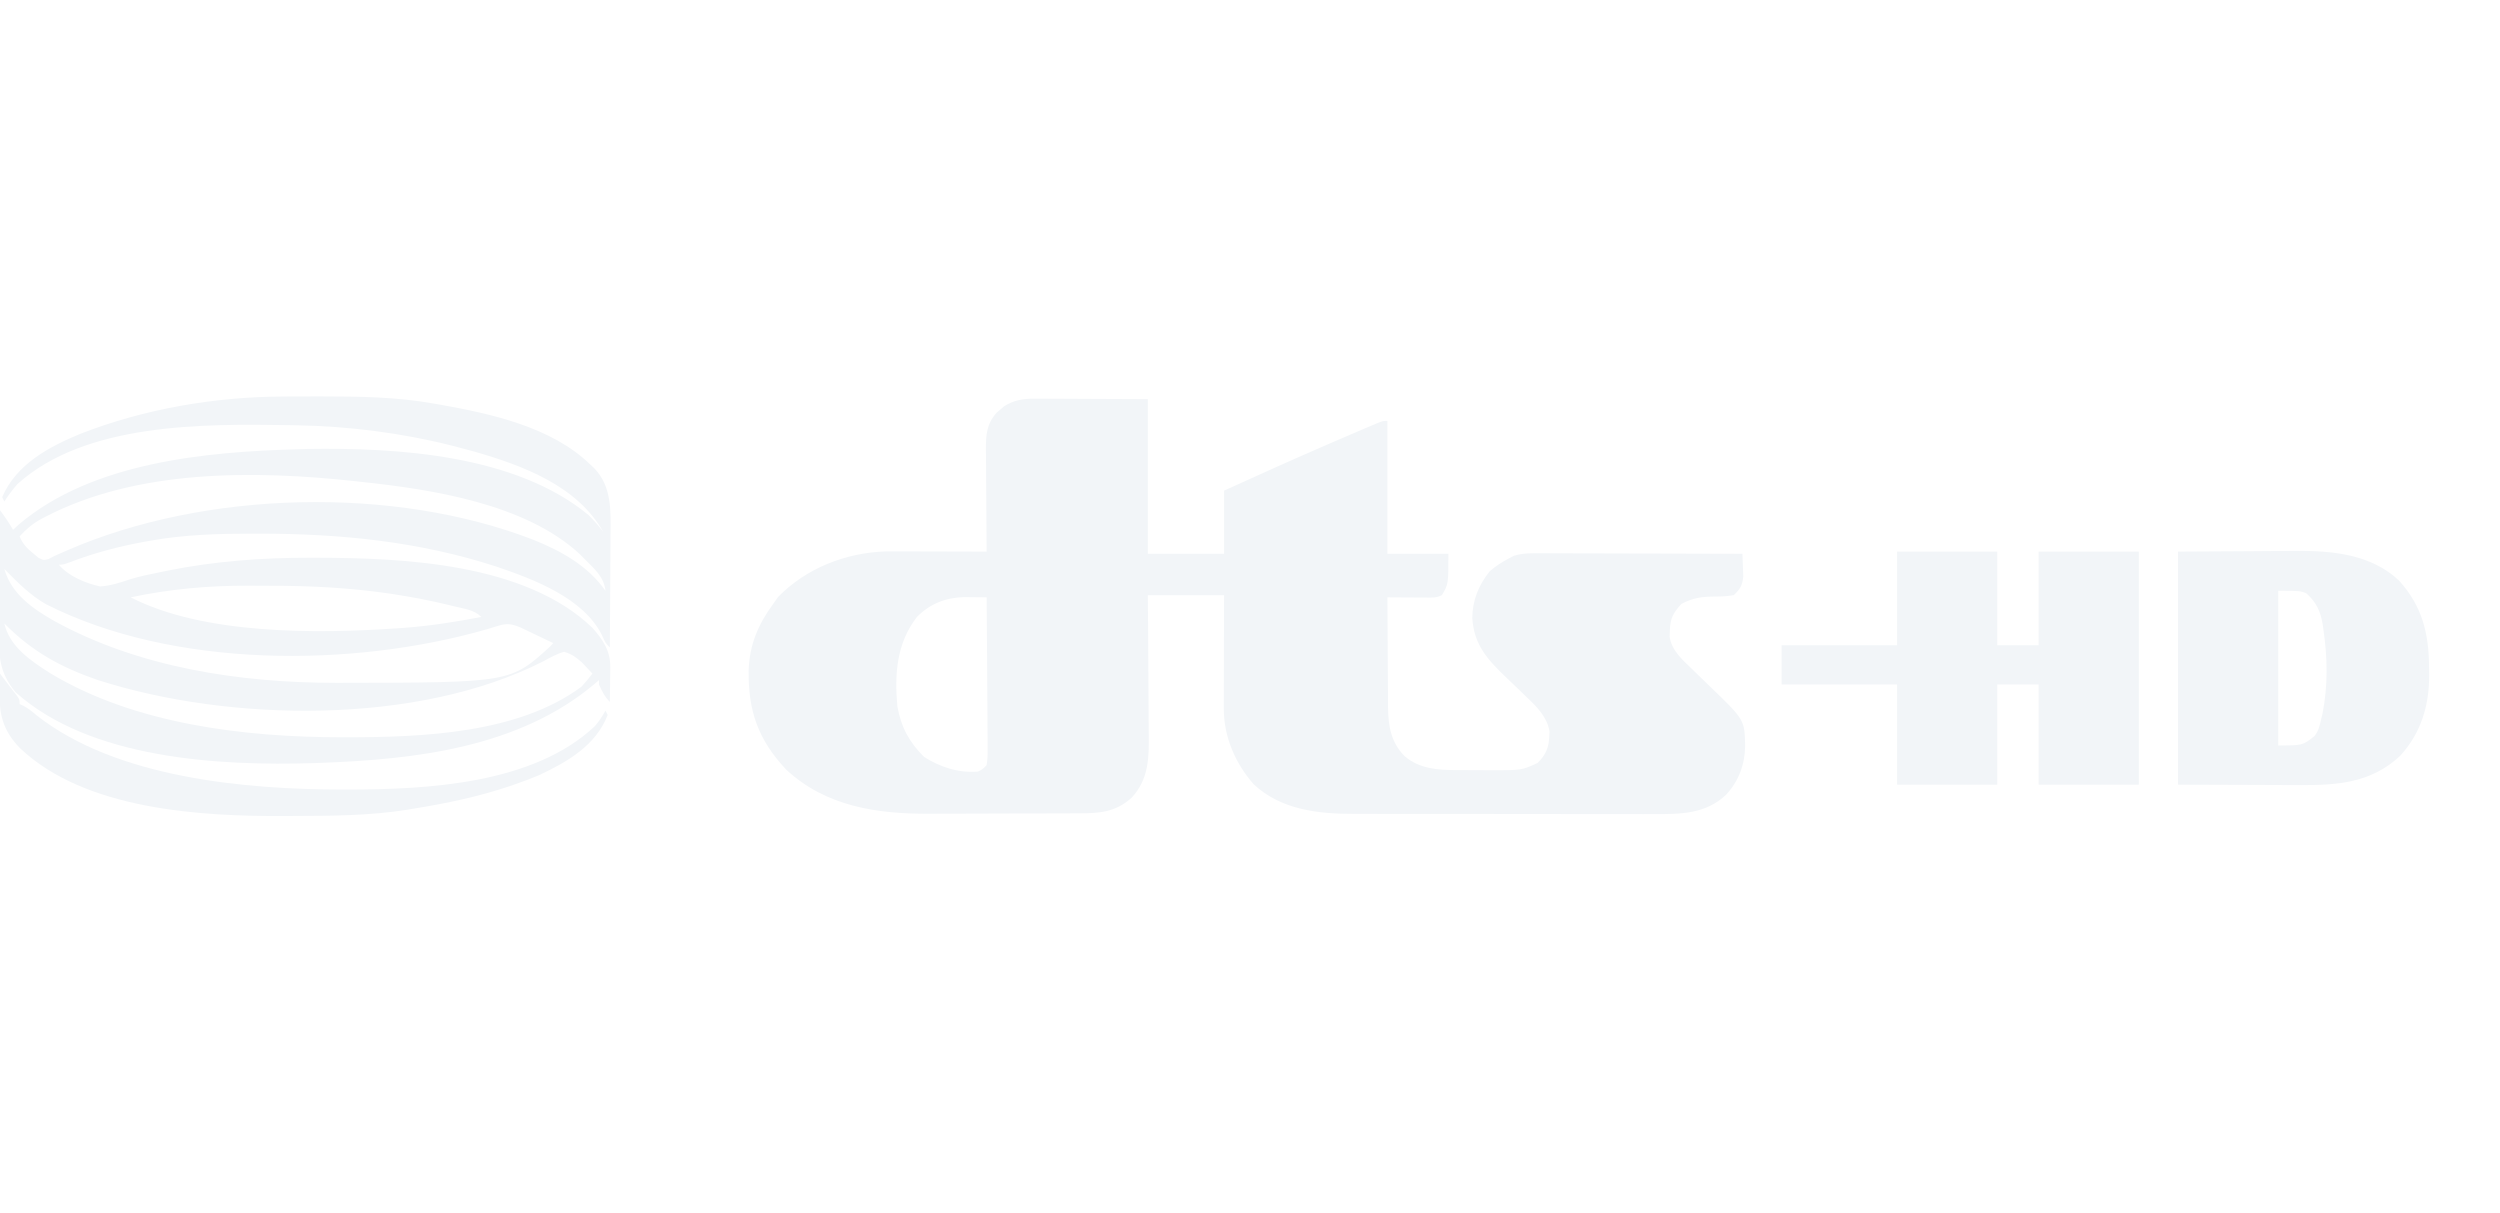
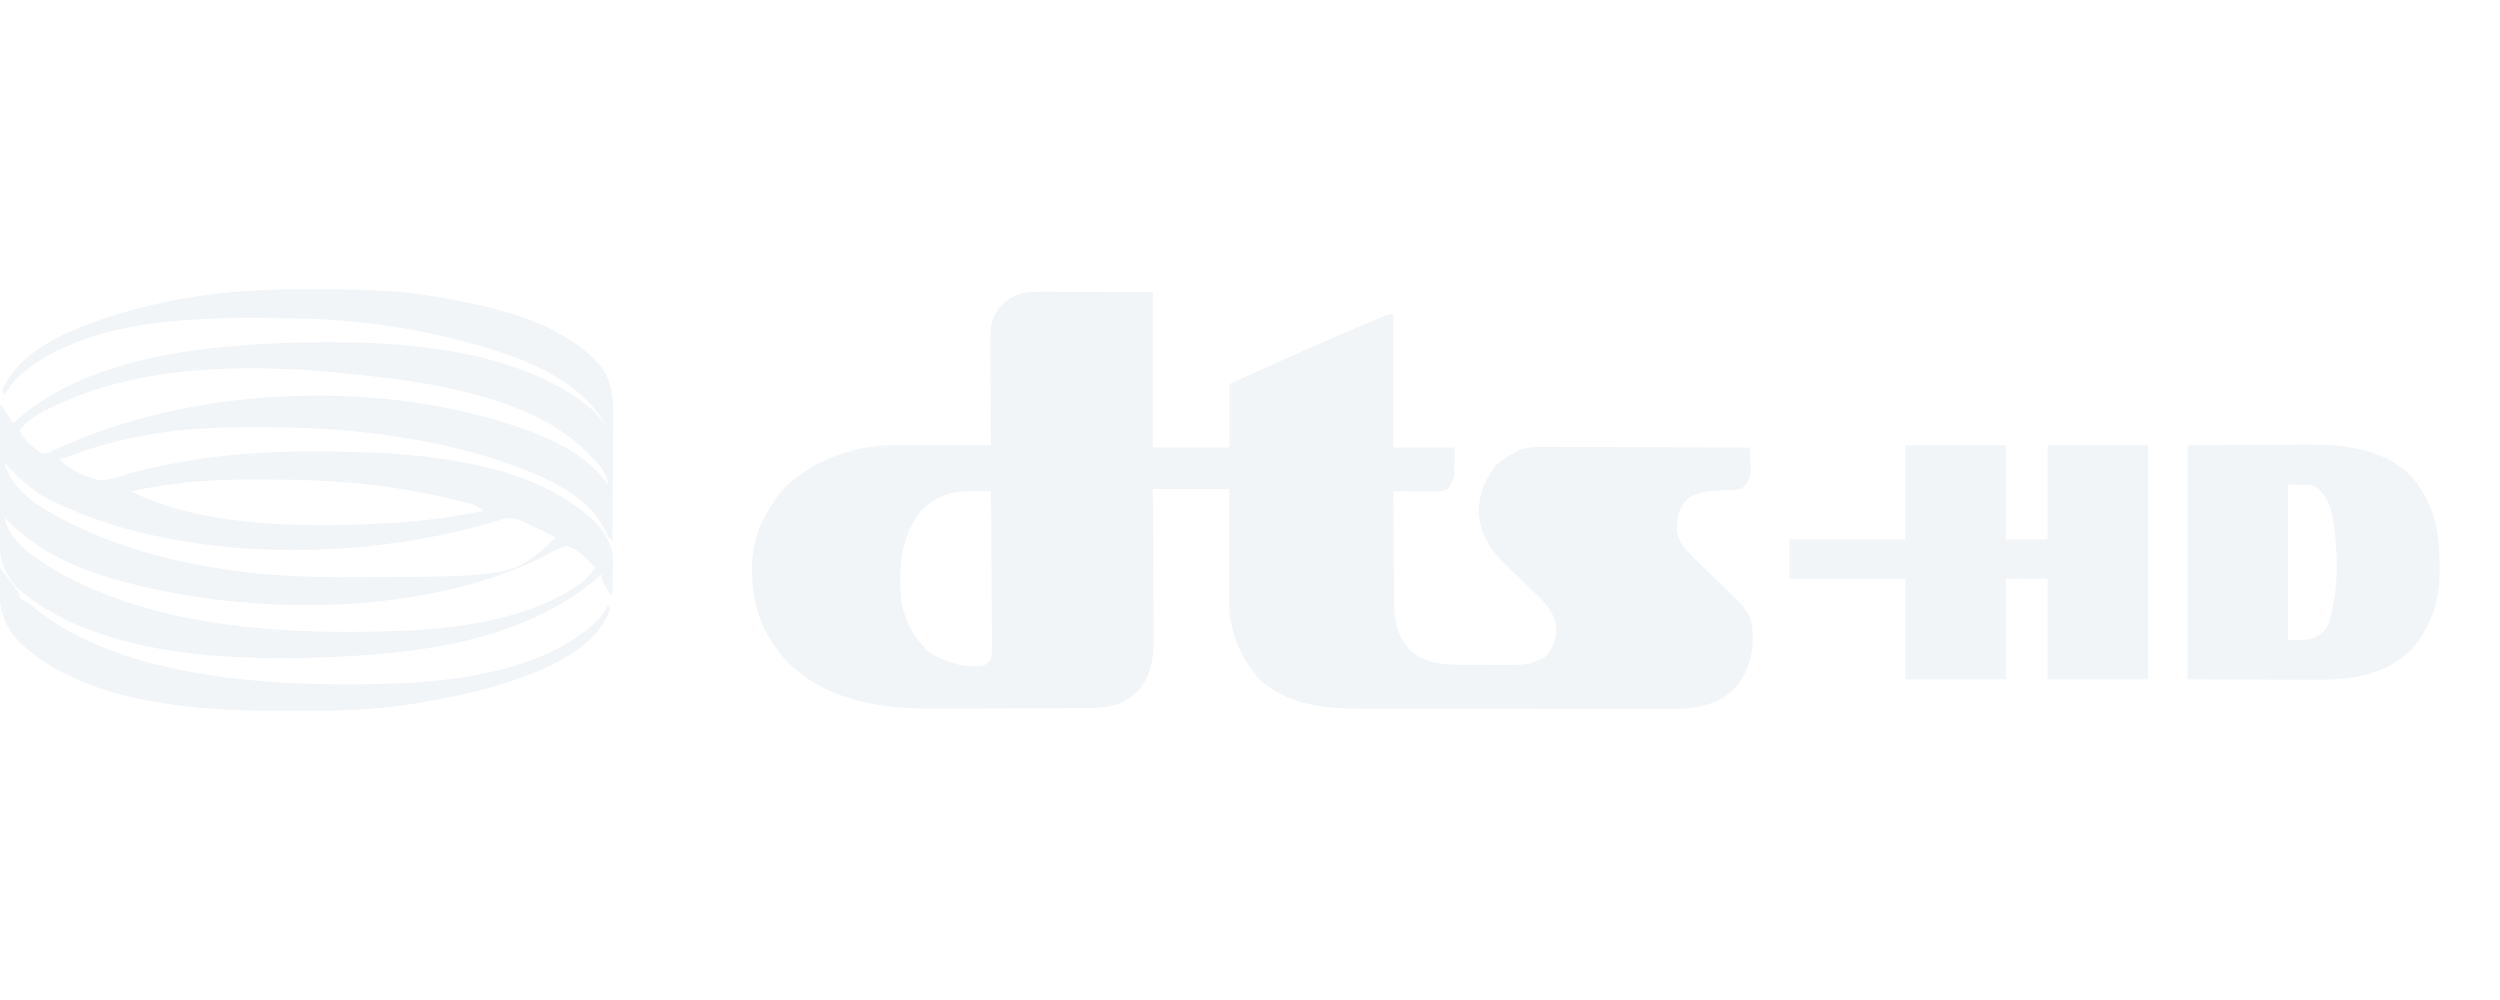
- <svg xmlns="http://www.w3.org/2000/svg" width="33" height="16" viewBox="0 0 33 16" role="img" aria-label="DTS-HD">
-   <g transform="translate(0.00 3.40) scale(0.02875)">
+ <svg xmlns="http://www.w3.org/2000/svg" width="40" height="16" viewBox="0 0 40 16" role="img" aria-label="DTS-HD">
+   <g transform="translate(0.00 2.40) scale(0.035)">
    <path d="M0 0 C1.177 0 2.354 0 3.566 0.001 C4.788 0.011 6.009 0.021 7.268 0.032 C8.402 0.034 9.536 0.036 10.705 0.038 C14.926 0.048 19.148 0.076 23.37 0.102 C32.816 0.143 42.262 0.185 51.995 0.227 C51.995 23.657 51.995 47.087 51.995 71.227 C63.545 71.227 75.095 71.227 86.995 71.227 C86.995 61.657 86.995 52.087 86.995 42.227 C102.675 35.093 118.371 28.005 134.182 21.165 C134.786 20.903 134.786 20.903 137.843 19.58 C141.224 18.121 144.608 16.672 147.995 15.227 C149.135 14.739 150.275 14.25 151.45 13.747 C152.533 13.288 153.617 12.829 154.733 12.356 C155.699 11.945 156.665 11.535 157.66 11.112 C159.995 10.227 159.995 10.227 161.995 10.227 C161.995 30.357 161.995 50.487 161.995 71.227 C171.235 71.227 180.475 71.227 189.995 71.227 C189.995 85.227 189.995 85.227 186.995 90.227 C184.437 91.506 182.627 91.34 179.768 91.325 C179.252 91.323 179.252 91.323 176.643 91.315 C176.103 91.311 176.103 91.311 173.37 91.29 C172.826 91.287 172.826 91.287 170.073 91.276 C167.38 91.264 164.687 91.248 161.995 91.227 C162.01 99.008 162.051 106.788 162.127 114.569 C162.161 118.183 162.186 121.797 162.19 125.411 C162.194 128.906 162.223 132.4 162.268 135.895 C162.287 137.861 162.282 139.828 162.276 141.794 C162.414 150.414 163.624 157.845 169.925 164.163 C176.644 169.938 185.088 170.538 193.651 170.528 C194.044 170.53 194.044 170.53 196.036 170.541 C197.687 170.547 199.337 170.547 200.987 170.543 C203.489 170.54 205.989 170.563 208.491 170.588 C223.676 170.65 223.676 170.65 230.995 167.227 C234.726 163.495 236.133 160.205 236.307 154.977 C236.345 154.25 236.382 153.523 236.42 152.774 C235.32 146.191 230.723 141.567 226.057 137.172 C224.903 136.052 223.75 134.93 222.596 133.809 C220.797 132.078 218.994 130.351 217.185 128.63 C208.401 120.241 201.732 113.408 200.967 100.696 C201.058 92.513 203.877 85.613 208.995 79.227 C211.808 76.825 214.709 74.919 217.995 73.227 C218.661 72.878 219.328 72.529 220.014 72.169 C224.328 70.806 228.428 70.965 232.926 71 C233.921 71 234.917 70.999 235.942 70.999 C239.227 71.001 242.511 71.016 245.795 71.032 C248.075 71.035 250.355 71.038 252.635 71.04 C258.63 71.048 264.626 71.068 270.621 71.09 C276.741 71.11 282.861 71.119 288.981 71.129 C300.986 71.151 312.99 71.185 324.995 71.227 C325.103 73.455 325.18 75.685 325.245 77.915 C325.291 79.156 325.337 80.397 325.385 81.676 C324.929 85.821 324.017 87.402 320.995 90.227 C318.057 90.684 315.613 90.882 312.682 90.852 C306.662 90.852 302.378 91.39 296.995 94.227 C293.192 98.33 291.826 100.941 291.682 106.477 C291.645 107.41 291.607 108.344 291.569 109.305 C292.479 115.55 297.32 119.803 301.713 124 C302.822 125.084 303.93 126.167 305.038 127.25 C306.765 128.928 308.495 130.603 310.231 132.272 C325.981 147.454 325.981 147.454 326.245 159.352 C326.132 167.895 323.361 175.466 317.569 181.782 C308.284 190.69 296.603 190.809 284.454 190.729 C282.81 190.733 281.167 190.738 279.523 190.745 C275.086 190.759 270.651 190.748 266.214 190.731 C261.551 190.717 256.888 190.724 252.225 190.728 C244.393 190.73 236.561 190.717 228.729 190.694 C219.706 190.667 210.683 190.665 201.66 190.677 C192.944 190.688 184.229 190.682 175.513 190.667 C171.821 190.662 168.129 190.662 164.437 190.667 C160.077 190.671 155.718 190.661 151.359 190.64 C149.77 190.634 148.181 190.633 146.592 190.639 C130.248 190.684 113.085 188.751 100.581 177.04 C92.134 167.386 86.853 155.205 86.881 142.335 C86.881 141.174 86.881 140.014 86.881 138.818 C86.886 137.575 86.892 136.332 86.897 135.051 C86.898 134.411 86.898 134.411 86.901 131.172 C86.905 127.78 86.915 124.389 86.926 120.997 C86.936 117.531 86.941 114.066 86.946 110.6 C86.956 103.809 86.976 97.018 86.995 90.227 C75.445 90.227 63.895 90.227 51.995 90.227 C52.041 95.814 52.087 101.401 52.135 107.157 C52.156 110.711 52.175 114.266 52.19 117.821 C52.214 123.454 52.242 129.087 52.296 134.72 C52.34 139.265 52.364 143.81 52.374 148.356 C52.381 150.084 52.396 151.812 52.418 153.539 C52.552 164.678 52.543 174.524 44.62 183.165 C37.328 189.786 30.058 190.376 20.669 190.388 C20.203 190.391 20.203 190.391 17.843 190.403 C14.761 190.418 11.679 190.425 8.596 190.43 C6.442 190.436 4.288 190.442 2.134 190.447 C-2.387 190.458 -6.908 190.464 -11.429 190.467 C-17.186 190.473 -22.943 190.497 -28.7 190.525 C-33.154 190.544 -37.609 190.549 -42.063 190.551 C-44.183 190.554 -46.303 190.562 -48.423 190.575 C-72.174 190.712 -95.869 187.275 -114.068 170.29 C-127.067 156.452 -131.546 143.117 -131.279 124.649 C-130.868 112.954 -126.912 103.63 -120.005 94.227 C-119.263 93.175 -118.52 92.123 -117.755 91.04 C-104.83 77.821 -86.757 70.755 -68.4 70.14 C-65.434 70.112 -62.471 70.115 -59.505 70.129 C-58.429 70.131 -57.353 70.132 -56.244 70.134 C-52.831 70.139 -49.418 70.152 -46.005 70.165 C-43.681 70.17 -41.357 70.174 -39.033 70.178 C-33.357 70.189 -27.681 70.206 -22.005 70.227 C-22.009 69.883 -22.009 69.883 -22.026 68.141 C-22.092 60.971 -22.137 53.801 -22.17 46.631 C-22.184 43.956 -22.206 41.281 -22.232 38.605 C-22.268 34.758 -22.285 30.911 -22.298 27.063 C-22.314 25.869 -22.329 24.675 -22.345 23.445 C-22.347 16.637 -22.079 11.71 -17.392 6.399 C-17.112 6.164 -17.112 6.164 -15.693 4.977 C-15.14 4.498 -14.587 4.018 -14.017 3.524 C-9.602 0.678 -5.172 -0.023 0 0 Z M-54.005 100.227 C-63.377 112.34 -64.325 126.458 -63.005 141.227 C-61.302 150.832 -57.581 157.652 -50.755 164.477 C-43.326 169.205 -34.893 171.944 -26.005 171.227 C-23.867 170.177 -23.867 170.177 -22.005 168.227 C-21.623 165.616 -21.498 163.427 -21.551 160.818 C-21.551 160.067 -21.55 159.315 -21.549 158.541 C-21.552 156.057 -21.583 153.574 -21.615 151.09 C-21.622 149.368 -21.628 147.646 -21.632 145.924 C-21.647 141.391 -21.686 136.859 -21.731 132.327 C-21.772 127.702 -21.79 123.077 -21.81 118.452 C-21.853 109.377 -21.921 100.302 -22.005 91.227 C-24.227 91.196 -26.448 91.175 -28.669 91.157 C-29.906 91.144 -31.143 91.131 -32.418 91.117 C-40.859 91.376 -48.053 94.159 -54.005 100.227 Z " fill="#F2F5F8" transform="translate(475.0054,64.77295)" />
    <path d="M0 0 C1.111 -0.007 2.221 -0.014 3.365 -0.021 C6.931 -0.039 10.497 -0.045 14.062 -0.047 C15.278 -0.048 16.494 -0.048 17.746 -0.049 C35.023 -0.034 52.006 0.163 69.062 3.203 C70.082 3.38 71.102 3.557 72.153 3.739 C95.663 7.937 123.366 14.004 141.062 31.203 C141.363 31.484 141.363 31.484 142.883 32.906 C151.087 41.388 150.479 52.778 150.355 63.836 C150.35 65.324 150.346 66.812 150.343 68.3 C150.331 72.183 150.302 76.065 150.268 79.948 C150.238 83.924 150.224 87.899 150.209 91.875 C150.177 99.651 150.126 107.427 150.062 115.203 C148.062 113.203 148.062 113.203 146.438 109.578 C137.915 92.44 115.045 83.892 98.012 78.102 C62.61 66.539 26.251 62.975 -10.812 62.953 C-11.851 62.952 -12.89 62.952 -13.96 62.951 C-29.803 62.967 -45.303 63.393 -60.938 66.203 C-61.434 66.292 -61.434 66.292 -63.946 66.739 C-75.608 68.895 -86.753 71.831 -97.832 76.066 C-100.938 77.203 -100.938 77.203 -102.938 77.203 C-98.494 82.506 -90.601 85.759 -83.938 87.203 C-79.099 86.867 -74.841 85.471 -70.286 83.932 C-65.725 82.516 -61.048 81.603 -56.375 80.641 C-55.359 80.429 -54.344 80.218 -53.297 80 C-31.561 75.599 -9.766 73.987 12.375 74.016 C13.255 74.016 14.135 74.017 15.041 74.017 C55.081 74.092 111.161 76.437 142.062 106.203 C146.899 111.645 150.35 116.791 150.258 124.285 C150.251 125.217 150.245 126.148 150.238 127.107 C150.222 128.067 150.205 129.027 150.188 130.016 C150.178 130.995 150.169 131.974 150.16 132.982 C150.137 135.39 150.104 137.796 150.062 140.203 C147.635 137.776 146.487 135.311 145.062 132.203 C145.062 131.543 145.062 130.883 145.062 130.203 C144.419 130.76 143.776 131.317 143.113 131.891 C108.475 161.143 60.874 166.63 17.062 168.203 C16.123 168.238 15.183 168.272 14.215 168.308 C-29.422 169.667 -88.57 166.446 -122.789 135.77 C-130.297 126.8 -130.619 118.818 -130.426 107.574 C-130.416 105.973 -130.409 104.371 -130.404 102.77 C-130.385 98.583 -130.336 94.396 -130.281 90.209 C-130.229 85.925 -130.207 81.641 -130.182 77.357 C-130.128 68.972 -130.043 60.588 -129.938 52.203 C-127.724 55.105 -125.777 58.049 -123.938 61.203 C-123.051 60.378 -122.164 59.553 -121.25 58.703 C-87.57 30.122 -35.227 25.331 7.062 24.203 C8.355 24.162 9.648 24.121 10.98 24.078 C52.586 23.41 106.744 26.682 140.312 54.453 C142.78 56.921 144.996 59.393 147.062 62.203 C135.062 40.911 110.113 31.702 87.696 25.234 C85.157 24.534 82.613 23.861 80.062 23.203 C79.637 23.092 79.637 23.092 77.482 22.532 C54.452 16.701 29.833 13.593 6.062 13.203 C4.958 13.183 3.853 13.162 2.715 13.141 C-36.559 12.521 -90.807 12.053 -121.938 40.203 C-124.166 42.744 -126.136 45.345 -127.938 48.203 C-128.268 47.543 -128.597 46.883 -128.938 46.203 C-122.467 31.067 -107.405 23.031 -92.891 17.066 C-63.652 5.66 -31.344 0.133 0 0 Z M-109.188 55.266 C-109.796 55.582 -110.404 55.898 -111.031 56.224 C-115.035 58.421 -117.877 60.884 -120.938 64.203 C-119.471 67.731 -117.581 69.684 -114.625 72.078 C-113.866 72.715 -113.106 73.352 -112.324 74.008 C-109.938 75.203 -109.938 75.203 -107.68 74.633 C-106.775 74.161 -105.87 73.689 -104.938 73.203 C-103.628 72.616 -102.313 72.039 -100.996 71.469 C-100.259 71.145 -99.521 70.821 -98.761 70.488 C-35.592 43.107 50.916 40.915 115.047 65.812 C127.818 70.976 139.946 77.668 148.062 89.203 C147.323 82.515 142.588 78.803 138.062 74.203 C137.515 73.642 136.967 73.082 136.402 72.504 C111.494 49.252 68.413 42.629 36.062 39.203 C35.15 39.1 34.237 38.997 33.296 38.891 C-12.917 33.847 -67.003 33.276 -109.188 55.266 Z M148.062 64.203 C149.062 66.203 149.062 66.203 149.062 66.203 Z M-128.938 77.203 C-127.938 79.203 -127.938 79.203 -127.938 79.203 Z M-127.938 79.203 C-124.68 90.687 -114.917 97.432 -104.97 103.085 C-66.175 124.422 -19.867 131.421 23.938 131.453 C24.763 131.454 25.589 131.454 26.439 131.455 C104.517 131.355 104.517 131.355 122.813 114.6 C123.225 114.139 123.638 113.678 124.062 113.203 C121.315 111.886 118.564 110.574 115.812 109.266 C115.035 108.892 114.258 108.519 113.457 108.135 C112.703 107.777 111.949 107.419 111.172 107.051 C110.826 106.886 110.826 106.886 109.077 106.051 C105.239 104.436 102.927 103.972 98.914 105.242 C98.089 105.491 97.264 105.739 96.415 105.995 C95.515 106.27 94.615 106.545 93.688 106.828 C31.866 124.617 -50.467 124.898 -108.75 95.391 C-116.155 91.202 -121.985 85.196 -127.938 79.203 Z M-69.938 92.203 C-36.527 109.375 15.273 108.951 51.938 106.453 C53.175 106.369 54.412 106.286 55.686 106.2 C67.617 105.307 79.321 103.463 91.062 101.203 C87.712 97.852 83.077 97.443 78.562 96.328 C77.495 96.064 76.427 95.8 75.326 95.528 C67.597 93.68 59.852 92.178 52 90.953 C51.524 90.878 51.524 90.878 49.113 90.497 C30.785 87.81 12.419 86.85 -6.089 86.887 C-9.304 86.891 -12.519 86.867 -15.734 86.842 C-34.029 86.786 -52.03 88.375 -69.938 92.203 Z M148.062 89.203 C149.062 91.203 149.062 91.203 149.062 91.203 Z M-128.938 102.203 C-127.938 104.203 -127.938 104.203 -127.938 104.203 Z M-127.938 104.203 C-125.53 114.903 -115.736 121.37 -106.993 126.959 C-68.108 150.485 -17.59 156.42 27 156.453 C27.823 156.454 28.646 156.454 29.493 156.455 C64.115 156.411 108.092 154.73 137.062 133.203 C138.865 131.278 140.448 129.295 142.062 127.203 C141.031 126.089 139.987 124.988 138.938 123.891 C138.357 123.276 137.777 122.661 137.18 122.027 C134.411 119.641 132.616 118.251 129.062 117.203 C125.581 118.19 122.542 119.915 119.375 121.641 C61.693 150.95 -24.392 149.569 -84.938 130.203 C-101.969 124.345 -115.193 117.112 -127.938 104.203 Z " fill="#F2F5F8" transform="translate(129.9375,63.79688)" />
    <path d="M0 0 C15.18 0 30.36 0 46 0 C46 14.19 46 28.38 46 43 C52.27 43 58.54 43 65 43 C65 28.81 65 14.62 65 0 C80.18 0 95.36 0 111 0 C111 35.31 111 70.62 111 107 C95.82 107 80.64 107 65 107 C65 91.82 65 76.64 65 61 C58.73 61 52.46 61 46 61 C46 76.18 46 91.36 46 107 C30.82 107 15.64 107 0 107 C0 91.82 0 76.64 0 61 C-17.49 61 -34.98 61 -53 61 C-53 55.06 -53 49.12 -53 43 C-35.51 43 -18.02 43 0 43 C0 28.81 0 14.62 0 0 Z " fill="#F2F5F8" transform="translate(871,135)" />
    <path d="M0 0 C10.89 -0.062 21.78 -0.124 33 -0.188 C34.702 -0.201 34.702 -0.201 43.316 -0.27 C47.561 -0.284 47.561 -0.284 49.564 -0.286 C50.927 -0.291 52.29 -0.301 53.652 -0.317 C70.516 -0.498 88.49 1.118 101.414 13.254 C112.126 25.047 115.177 37.548 115.25 53.062 C115.271 54.132 115.291 55.201 115.312 56.303 C115.381 70.526 111.696 83.099 102 93.75 C88.82 106.13 73.189 107.313 56.055 107.195 C54.615 107.192 53.176 107.19 51.737 107.189 C46.449 107.179 41.162 107.151 35.875 107.125 C24.036 107.084 12.197 107.043 0 107 C0 71.69 0 36.38 0 0 Z M46 18 C46 41.43 46 64.86 46 89 C57.166 89 57.166 89 62.598 84.75 C64.486 82.393 64.942 80.245 65.625 77.312 C65.865 76.319 66.105 75.325 66.352 74.301 C68.867 61.498 68.649 48.674 66.75 35.812 C66.641 35.023 66.532 34.234 66.419 33.421 C65.451 27.501 63.481 23.189 58.875 19.125 C56 18 56 18 46 18 Z " fill="#F2F5F8" transform="translate(1000,135)" />
    <path d="M0 0 C0.429 0.575 0.859 1.15 1.301 1.742 C2.392 3.193 3.493 4.636 4.605 6.07 C5.128 6.748 5.65 7.426 6.188 8.125 C6.717 8.808 7.247 9.491 7.793 10.195 C9 12 9 12 9 14 C9.583 14.266 10.165 14.531 10.766 14.805 C13.066 16.035 14.775 17.427 16.75 19.125 C53.442 48.057 112.887 53.211 157.5 53.25 C158.202 53.251 158.904 53.251 159.628 53.252 C196.204 53.197 244.835 50.77 273.082 24.176 C275.071 21.92 276.543 19.625 278 17 C278.33 17.66 278.66 18.32 279 19 C273.57 33.069 260.44 40.572 247.402 46.688 C243.637 48.261 239.859 49.679 236 51 C235.278 51.248 234.556 51.497 233.812 51.753 C219.499 56.573 204.892 59.591 190 62 C189.008 62.167 188.016 62.333 186.995 62.505 C169.562 65.298 152.05 65.312 134.438 65.375 C133.285 65.383 132.132 65.391 130.944 65.399 C92.123 65.604 39.057 62.601 9.164 34.227 C2.255 27.118 -0.261 20.074 -0.176 10.254 C-0.159 9.51 -0.142 8.766 -0.125 8 C-0.116 7.225 -0.107 6.451 -0.098 5.652 C-0.074 3.768 -0.039 1.884 0 0 Z " fill="#F2F5F8" transform="translate(0,191)" />
  </g>
</svg>
